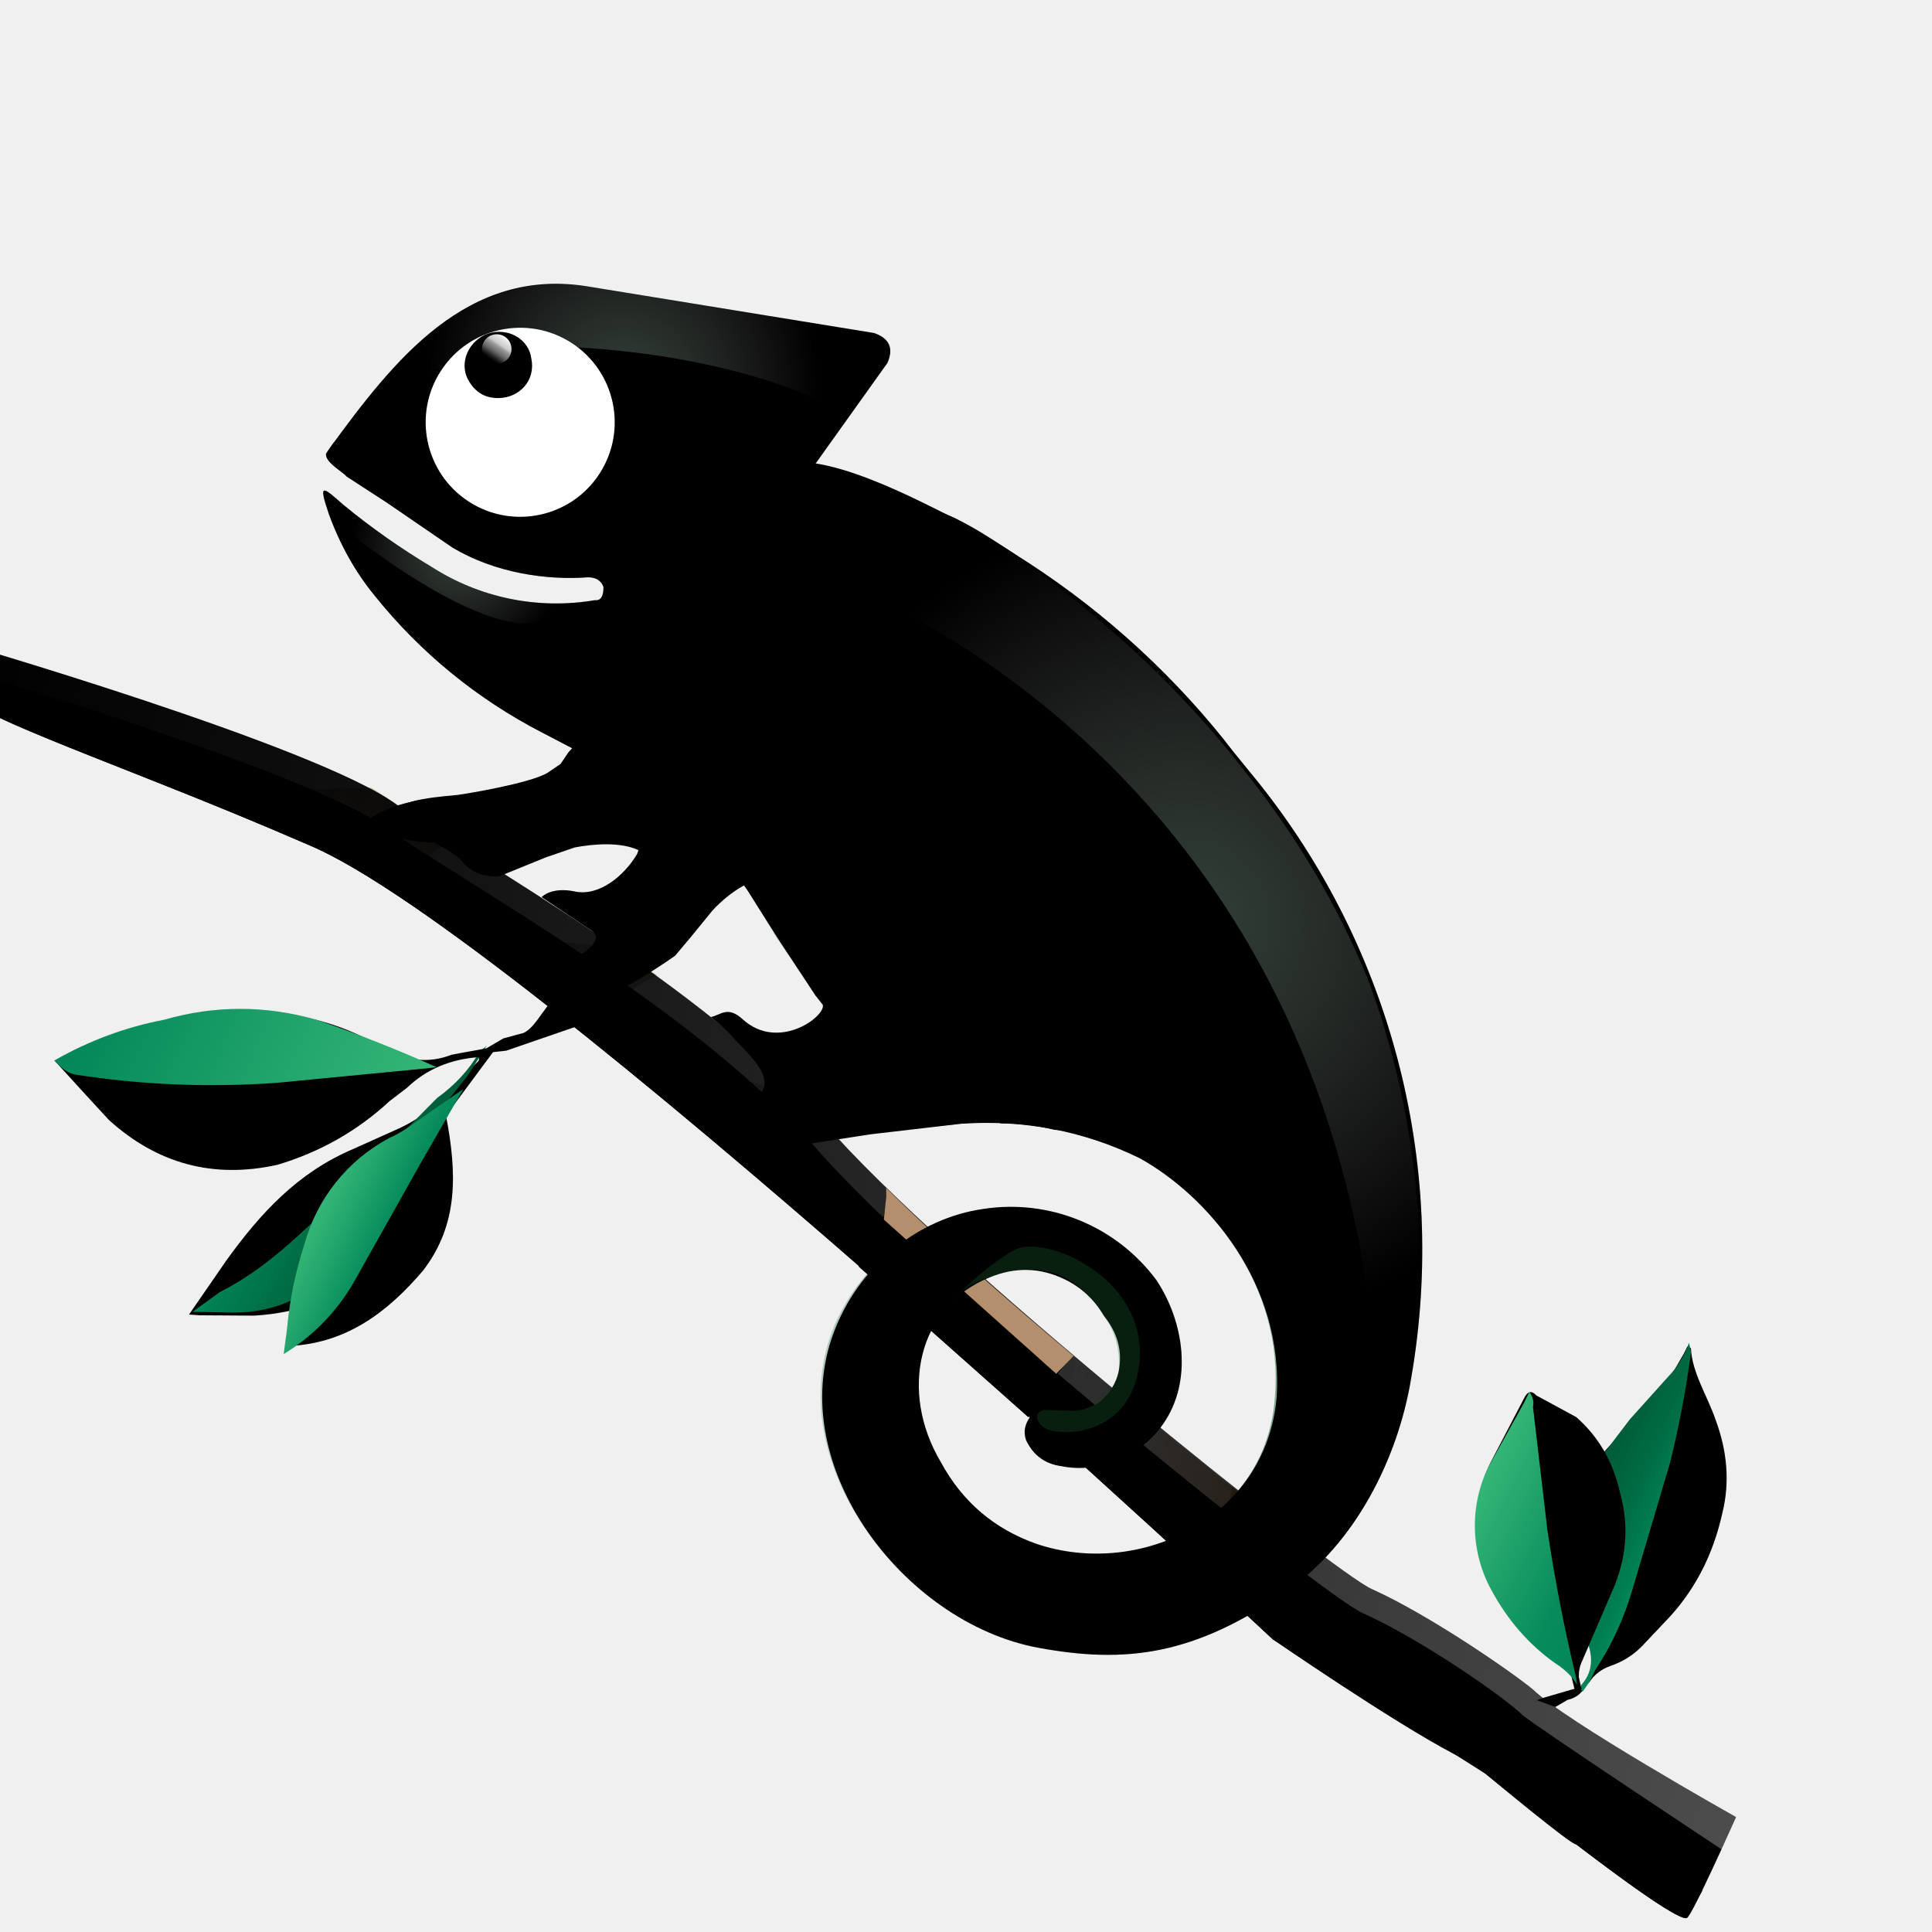
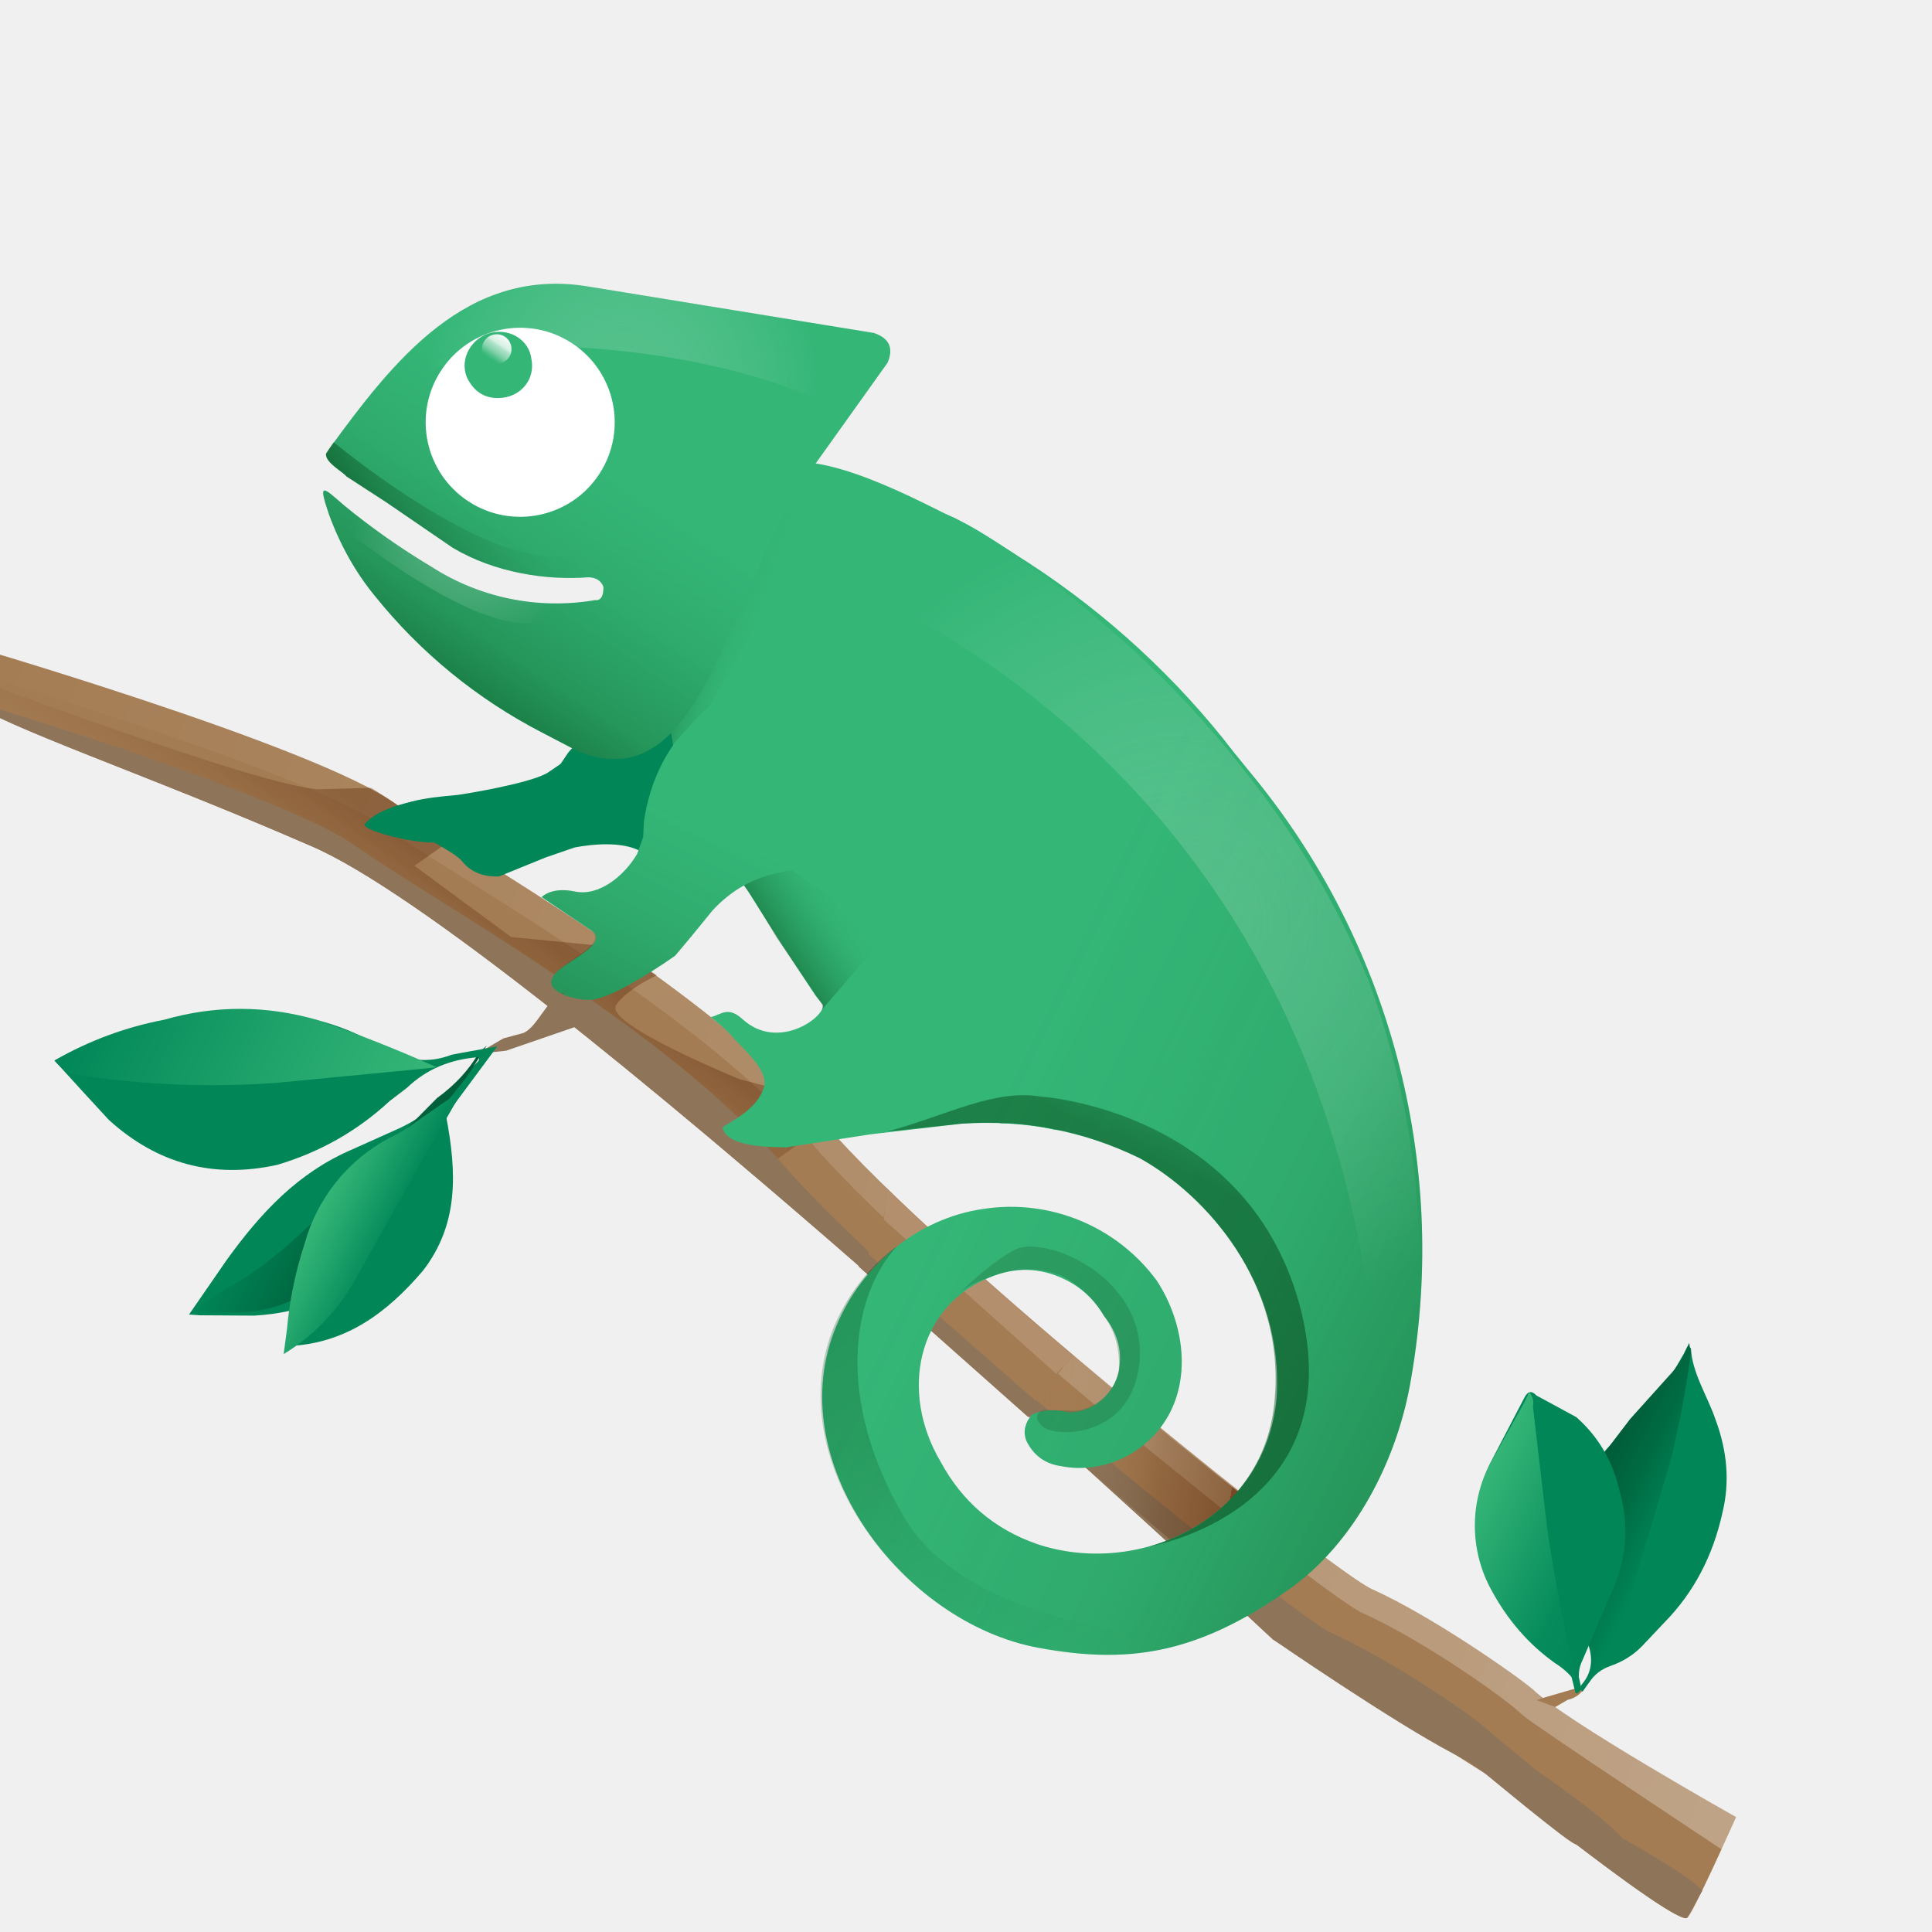
<svg xmlns="http://www.w3.org/2000/svg" width="800" height="800" viewBox="0 0 800 800">
  <svg width="848" height="848" x="-64" aria-hidden="true" class="curious-geeko spot-illustration" preserveAspectRatio="xMaxYMid meet" viewBox="-20 -15 1040 631.6">
    <defs>
      <linearGradient id="linear-gradient" x1="1057.3" x2="1103.8" y1="672.1" y2="672.1" gradientTransform="translate(-124 -300)" gradientUnits="userSpaceOnUse">
        <stop id="stop1" offset="0" stop-color="#005a37" />
        <stop id="stop2" offset=".5" stop-color="#006c44" />
        <stop id="stop3" offset="1" stop-color="#008658" />
      </linearGradient>
      <linearGradient id="linear-gradient-2" x1="1098.1" x2="1008.8" y1="700.5" y2="700.5" gradientTransform="translate(-124 -300)" gradientUnits="userSpaceOnUse">
        <stop id="stop4" offset="0" stop-color="#008658" />
        <stop id="stop5" offset=".3" stop-color="#068c5c" />
        <stop id="stop6" offset=".6" stop-color="#1a9d67" />
        <stop id="stop7" offset="1" stop-color="#35b677" />
      </linearGradient>
      <linearGradient id="linear-gradient-3" x1="-59.6" x2="993" y1="175" y2="175" gradientTransform="rotate(-7 2626 -317)" gradientUnits="userSpaceOnUse">
        <stop id="stop8" offset="0" stop-color="#fff" stop-opacity="0" />
        <stop id="stop9" offset=".7" stop-color="#fff" stop-opacity=".2" />
        <stop id="stop10" offset="1" stop-color="#fff" stop-opacity=".3" />
      </linearGradient>
      <linearGradient id="linear-gradient-4" x1="13.9" x2="61.1" y1="-1009.7" y2="-1091.5" gradientTransform="rotate(-20 4226 -971)" gradientUnits="userSpaceOnUse">
        <stop id="stop11" offset="0" stop-color="#fff" stop-opacity="0" />
        <stop id="stop12" offset="1" stop-color="#a87c4f" />
      </linearGradient>
      <linearGradient id="linear-gradient-5" x1="345.3" x2="524.2" y1="-879.3" y2="-879.3" gradientTransform="rotate(-18 3800 -950)" gradientUnits="userSpaceOnUse">
        <stop id="stop13" offset="0" stop-color="#fff" stop-opacity="0" />
        <stop id="stop14" offset=".1" stop-color="#fcfbfa" stop-opacity="0" />
        <stop id="stop15" offset=".3" stop-color="#f6f2ee" stop-opacity=".1" />
        <stop id="stop16" offset=".4" stop-color="#ece3d9" stop-opacity=".2" />
        <stop id="stop17" offset=".5" stop-color="#decdbc" stop-opacity=".4" />
        <stop id="stop18" offset=".6" stop-color="#cbb197" stop-opacity=".6" />
        <stop id="stop19" offset=".8" stop-color="#b5906a" stop-opacity=".8" />
        <stop id="stop20" offset=".8" stop-color="#a87c4f" />
      </linearGradient>
      <linearGradient id="linear-gradient-6" x1="444.8" x2="961.5" y1="618.5" y2="618.5" gradientTransform="translate(-124 -300)" gradientUnits="userSpaceOnUse">
        <stop id="stop21" offset="0" stop-color="#1b6936" stop-opacity="0" />
        <stop id="stop22" offset=".5" stop-color="#1a6835" stop-opacity="0" />
        <stop id="stop23" offset=".8" stop-color="#1a6835" stop-opacity=".1" />
        <stop id="stop24" offset=".9" stop-color="#196835" stop-opacity=".2" />
        <stop id="stop25" offset="1" stop-color="#196835" stop-opacity=".3" />
      </linearGradient>
      <linearGradient id="linear-gradient-7" x1="-251.2" x2="-.9" y1="676.5" y2="676.5" gradientTransform="rotate(31 214 1915)scale(-1 1)" gradientUnits="userSpaceOnUse">
        <stop id="stop28" offset="0" stop-color="#fff" stop-opacity="0" />
        <stop id="stop29" offset=".2" stop-color="#c0d6c8" stop-opacity=".1" />
        <stop id="stop30" offset=".7" stop-color="#45855c" stop-opacity=".3" />
        <stop id="stop31" offset="1" stop-color="#196835" stop-opacity=".3" />
      </linearGradient>
      <linearGradient id="linear-gradient-8" x1="-84.6" x2="-84.6" y1="558.3" y2="631.6" gradientTransform="translate(-124 -300)" href="#linear-gradient-7" />
      <linearGradient id="linear-gradient-9" x1="170.9" x2="170" y1="565.5" y2="610.5" gradientTransform="rotate(31 214 1915)scale(-1 1)" gradientUnits="userSpaceOnUse">
        <stop id="stop32" offset="0" stop-color="#fff" stop-opacity="0" />
        <stop id="stop33" offset=".6" stop-color="#639976" stop-opacity=".3" />
        <stop id="stop34" offset="1" stop-color="#196835" stop-opacity=".5" />
      </linearGradient>
      <linearGradient id="linear-gradient-10" x1="-78.6" x2="-78.6" y1="477.7" y2="615.1" gradientTransform="translate(-124 -300)" href="#linear-gradient-9" />
      <linearGradient id="linear-gradient-11" x1="10137.6" x2="10196.4" y1="-1581.3" y2="-1588.7" gradientTransform="rotate(164 5358 198)scale(1 -1)" gradientUnits="userSpaceOnUse">
        <stop id="stop35" offset="0" stop-color="#fff" stop-opacity="0" />
        <stop id="stop36" offset=".2" stop-color="#f5f8f6" stop-opacity="0" />
        <stop id="stop37" offset=".4" stop-color="#d8e6dd" stop-opacity=".2" />
        <stop id="stop38" offset=".6" stop-color="#a9c7b4" stop-opacity=".4" />
        <stop id="stop39" offset=".8" stop-color="#689b7a" stop-opacity=".7" />
        <stop id="stop40" offset="1" stop-color="#196835" />
      </linearGradient>
      <linearGradient id="linear-gradient-12" x1="382.7" x2="459.1" y1="806.5" y2="806.5" gradientTransform="translate(-124 -300)" gradientUnits="userSpaceOnUse">
        <stop id="stop41" offset="0" stop-color="#008658" />
        <stop id="stop42" offset=".5" stop-color="#006c44" />
        <stop id="stop43" offset="1" stop-color="#005a37" />
      </linearGradient>
      <linearGradient id="linear-gradient-13" x1="264.1" x2="439.4" y1="775.9" y2="775.9" gradientUnits="userSpaceOnUse">
        <stop id="stop44" offset="0" stop-color="#008658" />
        <stop id="stop45" offset=".6" stop-color="#22a56c" />
        <stop id="stop46" offset="1" stop-color="#35b677" />
      </linearGradient>
      <linearGradient id="linear-gradient-14" x1="457.1" x2="417.6" y1="818.4" y2="818.4" gradientTransform="translate(-124 -300)" href="#linear-gradient-13" />
      <linearGradient id="linear-gradient-16" x1="518" x2="518" y1="492.3" y2="672.3" gradientTransform="translate(-124 -300)" gradientUnits="userSpaceOnUse">
        <stop id="stop51" offset="0" stop-color="#1b6936" stop-opacity="0" />
        <stop id="stop52" offset=".4" stop-color="#1a6835" stop-opacity="0" />
        <stop id="stop53" offset=".7" stop-color="#1a6835" stop-opacity=".1" />
        <stop id="stop54" offset="1" stop-color="#196835" stop-opacity=".3" />
      </linearGradient>
      <linearGradient id="linear-gradient-17" x1="-8.1" x2="-8.1" y1="134.1" y2="400" gradientTransform="rotate(-179 118 -69)scale(1 -1)" gradientUnits="userSpaceOnUse">
        <stop id="stop55" offset="0" stop-color="#0d6b37" stop-opacity="0" />
        <stop id="stop56" offset=".5" stop-color="#0c6a36" stop-opacity="0" />
        <stop id="stop57" offset=".7" stop-color="#0c6a36" stop-opacity=".1" />
        <stop id="stop58" offset=".8" stop-color="#0c6a36" stop-opacity=".2" />
        <stop id="stop59" offset=".9" stop-color="#0b6a36" stop-opacity=".3" />
        <stop id="stop60" offset="1" stop-color="#0b6a36" stop-opacity=".5" />
      </linearGradient>
      <linearGradient id="linear-gradient-18" x1="2161.3" x2="2161.3" y1="-3069.5" y2="-3054.5" gradientTransform="matrix(1 .02 .02 -1 -1793 -2678)" gradientUnits="userSpaceOnUse">
        <stop id="stop65" offset="0" stop-color="#fff" stop-opacity="0" />
        <stop id="stop66" offset=".1" stop-color="#fff" stop-opacity=".1" />
        <stop id="stop67" offset=".3" stop-color="#fff" stop-opacity=".4" />
        <stop id="stop68" offset=".5" stop-color="#fff" stop-opacity=".6" />
        <stop id="stop69" offset=".6" stop-color="#fff" stop-opacity=".8" />
        <stop id="stop70" offset=".8" stop-color="#fff" stop-opacity=".9" />
        <stop id="stop71" offset=".9" stop-color="#fff" stop-opacity="1" />
        <stop id="stop72" offset="1" stop-color="#fff" />
      </linearGradient>
      <linearGradient id="linear-gradient-19" x1="1.7" x2="52.5" y1="285.4" y2="373.4" gradientTransform="rotate(-179 118 -69)scale(1 -1)" gradientUnits="userSpaceOnUse">
        <stop id="stop73" offset="0" stop-color="#fff" stop-opacity="0" />
        <stop id="stop74" offset="1" stop-color="#196835" stop-opacity=".5" />
      </linearGradient>
      <linearGradient id="linearGradient115" x1="-251.2" x2="-.9" y1="676.5" y2="676.5" gradientTransform="rotate(31 692 1543)scale(-1 1)" gradientUnits="userSpaceOnUse" href="#linear-gradient-7" />
      <linearGradient id="linearGradient116" x1="170.9" x2="170" y1="565.5" y2="610.5" gradientTransform="rotate(31 692 1543)scale(-1 1)" gradientUnits="userSpaceOnUse" href="#linear-gradient-9" />
      <linearGradient id="linearGradient117" x1="264.1" x2="439.4" y1="775.9" y2="775.9" gradientTransform="translate(-124 -300)" gradientUnits="userSpaceOnUse" href="#linear-gradient-13" />
      <linearGradient id="linearGradient119" x1="2161.3" x2="2161.3" y1="-3069.5" y2="-3054.5" gradientTransform="matrix(1 .02 .02 -1 -1919 -2990)" gradientUnits="userSpaceOnUse" href="#linear-gradient-18" />
      <radialGradient id="radial-gradient" cx="56" cy="427.5" r="209" fx="56" fy="427.5" gradientTransform="rotate(31 214 1915)scale(-1 1)" gradientUnits="userSpaceOnUse">
        <stop id="stop26" offset="0" stop-color="#a7d8bb" />
        <stop id="stop27" offset="1" stop-color="#fff" stop-opacity="0" />
      </radialGradient>
      <radialGradient id="radial-gradient-2" cx="-75.5" cy="583.8" r="62.8" fx="-75.5" fy="583.8" gradientTransform="translate(-124 -300)" href="#radial-gradient" />
      <radialGradient id="radial-gradient-3" cx="-.4" cy="228.8" r="99.8" fx="-.4" fy="228.8" gradientTransform="rotate(-179 118 -69)scale(1 -1)" href="#radial-gradient" />
      <radialGradient id="radial-gradient-5" cx="21.5" cy="345.7" r="54.8" fx="21.5" fy="345.7" gradientTransform="rotate(-179 118 -69)scale(1 -1)" href="#radial-gradient" />
      <radialGradient id="radialGradient115" cx="56" cy="427.5" r="209" fx="56" fy="427.5" gradientTransform="rotate(31 692 1543)scale(-1 1)" gradientUnits="userSpaceOnUse" href="#radial-gradient" />
      <clipPath id="clipPath120" clipPathUnits="userSpaceOnUse">
        <circle id="circle121" cx="181.7" cy="442" r="50" fill="#fff" />
      </clipPath>
+       <style id="style1">.cls-5{fill:#8e755a}.cls-23{fill:#008657}.cls-24{fill:#34b677}.cls-29{fill:#a47c53}</style>
    </defs>
    <g transform="rotate(26 539 301)">
      <g class="gc-branch">
        <path id="path80" d="M0 347s190-33 239-24c48 8 182 14 266 50 83 36 334 92 354 91 33-1 84 7 96 10 20 7 121 13 121 13s2 56 0 57c-4 6-124-21-124-21l-127-14S325 355 209 361c-115 5-196 19-203 4l-6-16z" class="cls-29" style="isolation:isolate" />
        <path id="path81" fill="url(#linear-gradient-3)" d="M240 336c49 8 183 14 266 50 84 36 334 92 354 91 34-1 84 7 96 11 7 2 121 17 121 17l-1-18s-108-7-121-13c-12-3-63-11-96-10-20 1-271-55-354-91-84-36-218-42-266-50-49-9-239 24-239 24v2l4 10c24-4 191-31 236-23" />
        <path id="path82" fill="url(#linear-gradient-4)" d="m5 361 1 4c7 15 88 1 203-4 78-4 201 32 276 52l21-39-1-1-18-7-30 6s-73 5-73-6c1-8 8-18 12-23l-24-4-51 19-60-11 11-20-48-6-23 12C177 345 5 361 5 361" style="mix-blend-mode:multiply;opacity:.5;isolation:isolate" />
        <path id="path84" d="M945 503c-12-4-62-11-96-10-20 0-270-56-354-92-83-36-217-42-266-50-37-6-157 11-211 20 27 4 98-6 191-10 116-6 616 148 616 148s73 11 108 12c11 0 13 1 19 2 0 0 57 14 57 12 1 0 61 13 67 9l1-16c-9-4-47-6-48-6-14-6-55-12-55-12z" class="cls-5" />
        <path id="path85" fill="url(#linear-gradient-5)" d="M601 447q7 1 40 9l136 36 16-39c-83-18-118-28-176-43z" style="mix-blend-mode:multiply;isolation:isolate" />
        <path id="path96" d="M664 462c-2-10 3-22 5-32l2-6c-44-11-88-23-123-35l2 4q8 19 3 38z" class="cls-29" style="isolation:isolate" />
        <path id="path97" fill="#b38f6d" d="m669 430 2-6c-44-11-88-23-123-35l2 4 4 11 113 32z" style="isolation:isolate" />
        <path id="path98" d="m664 453-110-30-1 8 111 31z" class="cls-5" style="isolation:isolate" />
      </g>
      <g id="gc-leaves-2">
        <path id="path74" d="m969 477 4-6q5-4 5-10l-5 4-11 10-3 3z" class="cls-29" style="isolation:isolate" />
        <path id="path75" d="M951 283c6 11 18 18 27 27q19 18 24 41 8 33-2 63l-5 16q-3 9-10 16-5 5-6 12l-3 6 2-11q0-4-2-7a168 168 0 0 1-42-80q-2-12 3-24l11-41 1-14v-4z" class="cls-23" style="isolation:isolate" />
        <path id="path76" fill="url(#linear-gradient)" d="M976 463v-2q3-11-6-20l-18-22q-20-29-18-65l5-25 8-28q3-9 2-20l3 4q9 27 15 55l11 66q4 23 1 45v7l-1 6z" style="isolation:isolate" />
        <path id="path77" d="m975 466-5-6q-3-4-7-5l-39-11q-16-11-28-27-11-17-11-37l1-37q0-6 5-4l23 1q22 6 37 25 16 18 18 43l2 42q0 4 2 8l4 5-1 3z" class="cls-23" style="isolation:isolate" />
        <path id="path78" fill="url(#linear-gradient-2)" d="M974 462q-6-4-15-5-24-4-45-19a68 68 0 0 1-29-56l2-37v-6q4 2 5 6l34 53q22 32 46 61z" style="isolation:isolate" />
      </g>
      <path id="path79" d="M360 290c-10 0-22 7-30 13l-11 11-17 19q-11 6-21 1c-9-3-32-1-39-7-7-5 20-20 23-22s30-21 36-30l4-7 1-7c3-11 11-33 33-45 30-17 65 25 64 51-1 24-25 23-30 23z" class="cls-23" style="isolation:isolate" />
      <path id="path83" d="m331 206-5-3c-34-26-23-91 13-121 20-18 85-13 91-14q18 1 35 3a424 424 0 0 1 137 38c29 14 104 55 100 120-2 51-57 82-90 96q-14 3-26 9c-56 4-86-4-113-17l-27-16-18-11-8-5q-48-30-68-51z" class="cls-24" style="isolation:isolate" />
      <path id="path86" d="M392 275c22 4 28 10 51 24l35 20c5 4-9 32-33 25-10-3-11 3-15 6-1 0 10 2 16 5 11 4 24 8 24 17 1 12-10 24-10 26 7 9 32-5 33-5l36-25 39-25q42-24 89-24c39 2 94 25 116 79 22 58-23 113-77 120q-34 4-62-16c-35-23-45-66-19-95q14-16 35-16 14 0 26 8 15 7 19 22c3 12-3 25-14 30q-10 2-16 9-2 8 3 13 10 8 22 4c19-5 34-22 37-42 4-26-13-51-35-64a92 92 0 0 0-95 6c-28 19-43 53-41 86 4 74 96 121 164 102 43-12 73-31 101-82 20-36 21-84 9-124a380 380 0 0 0-209-241 541 541 0 0 0-156-47c-16-2-36-5-51-1-51 9-119 87-83 136 4 3 16 18 22 28 5 7 7 24 10 23 0 0 17 16 29 18" class="cls-24" style="isolation:isolate" />
      <path id="path87" fill="url(#linear-gradient-6)" d="M392 275c22 4 28 10 51 24l35 20c5 4-9 32-33 25-10-3-11 3-15 6-1 0 10 2 16 5 11 4 24 8 24 17 1 12-10 24-10 26 7 9 32-5 33-5l36-25 39-25q42-24 89-24c39 2 94 25 116 79 22 58-23 113-77 120q-34 4-62-16c-35-23-45-66-19-95q14-16 35-16 14 0 26 8 15 7 19 22c3 12-3 25-14 30q-10 2-16 9-2 8 3 13 10 8 22 4c19-5 34-22 37-42 4-26-13-51-35-64a92 92 0 0 0-95 6c-28 19-43 53-41 86 4 74 96 121 164 102 43-12 73-31 101-82 20-36 21-84 9-124a380 380 0 0 0-209-241 541 541 0 0 0-156-47c-16-2-36-5-51-1-51 9-119 87-83 136 4 3 16 18 22 28 5 7 7 24 10 23 0 0 17 16 29 18" style="mix-blend-mode:multiply;isolation:isolate" />
      <path id="path88" fill="url(#radialGradient115)" d="M413 69s35 1 51 3q27 3 53 10 53 13 102 37 57 27 103 68c49 47 89 108 107 173q7 25 8 49C676 79 375 124 375 124l-5-54z" opacity=".3" style="isolation:isolate" />
      <path id="path89" fill="url(#linearGradient115)" d="M629 535c56 38 158-8 161-9q-30 28-70 39c-68 19-161-28-165-102q-1-27 11-50c-10 33 6 84 63 122" style="mix-blend-mode:multiply;isolation:isolate" />
      <path id="path90" fill="url(#linear-gradient-8)" d="M702 411c15 38-22 55-30 52s-3-8-2-8l11-5c11-4 17-18 14-29q-6-15-19-22-12-8-27-9-20 1-34 17-9 8-12 19s8-25 18-38c11-13 65-16 81 23" style="isolation:isolate" />
      <path id="path91" fill="url(#radial-gradient-2)" d="M595 376c27-19 66-22 95-6 22 13 39 38 35 64q-2 15-13 27c0-1 17-56-23-80-41-24-100 1-120 21q11-15 26-26" opacity=".3" style="isolation:isolate" />
      <path id="path92" fill="url(#linearGradient116)" d="m490 280-11 42q0-2-2-3l-35-20c-23-15-29-20-51-24 13-4 34-12 43-10l20 3z" style="mix-blend-mode:multiply;isolation:isolate" />
      <path id="path93" d="M429 269q-16 12-22 32l-4 17-3 12s-20 37-31 40c-7 3-21 5-20-3-1-7 21-29 6-30l-29-4s2-7 14-10 19-18 20-31l-1-9-3-7c-4-12-10-39 4-64 20-35 81-17 98 8 14 23-11 38-16 40l-1 1q-6 3-12 8" class="cls-24" style="isolation:isolate" />
      <path id="path94" fill="url(#linear-gradient-10)" d="M598 313s99-41 167 40c67 81-17 141-17 141 26-23 39-59 24-96-21-54-76-77-115-79q-48 0-89 24l-32 20c24-21 39-43 62-50" style="mix-blend-mode:multiply;isolation:isolate" />
      <path id="path95" fill="url(#linear-gradient-11)" d="M338 83c5-3 8-9 32-13l-10 140q-1-1-8 24-6-7-9-13c-18-36-12-76-24-87q-1-43 19-51" style="mix-blend-mode:multiply;isolation:isolate" />
      <path id="path99" d="m334 415 6-9 8-7c5-6 3-20 9-27l15 11-28 28-8 5z" class="cls-5" style="isolation:isolate" />
      <g id="gc-leaves-1">
        <path id="path100" d="m335 418-8 23q-4 17-16 31l-15 18c-20 23-28 50-33 79l-5 33 5-2 25-12q16-9 28-22c14-16 21-62 8-79-5-6-2-13-1-19l14-49z" class="cls-23" style="isolation:isolate" />
        <path id="path101" fill="url(#linear-gradient-12)" d="m259 600 15-7q35-15 43-54l12-81 5-45-2 5q-1 15-9 30l-23 68c-9 24-17 48-33 69z" style="isolation:isolate" />
        <path id="path102" d="m331 454 8-43-15 11-4 3q-13 14-34 12-52-4-92 32l-43 38-11 9q20 8 38 15 48 14 87-17 25-23 37-54l5-10q7-19 26-30l1 2-8 36q-1 3-4 6a72 72 0 0 0-21 69l8 47v15c27-14 39-38 46-65 6-29-6-52-24-76" class="cls-23" style="isolation:isolate" />
        <path id="path103" fill="url(#linearGradient117)" d="M316 434q-32 1-65 5-40 7-70 34-24 18-41 43 7 3 12 2 49-15 94-41l62-38z" style="isolation:isolate" />
        <path id="path104" fill="url(#linear-gradient-14)" d="m333 438-14 25q-4 8-9 14a87 87 0 0 0-15 67q3 22 11 43l4 12q14-22 16-48l4-69z" style="isolation:isolate" />
      </g>
      <path id="path106" d="M250 315s-18 12-21 24c-1 4 36-3 43-12" class="cls-23" style="isolation:isolate" />
      <path id="path107" fill="url(#linear-gradient-16)" d="M429 269q-16 12-22 32l-4 17-3 12s-20 37-31 40c-7 3-21 5-20-3-1-7 20-29 6-30l-29-4s2-7 14-10 19-18 20-31l-1-9-3-7c-4-12-10-39 4-64 20-35 81-17 98 8 14 23-11 38-16 40l-1 1q-6 2-12 8" style="mix-blend-mode:multiply;isolation:isolate" />
      <g class="gc-head" transform="rotate(7 335 215)">
        <path id="path108" d="M148 221q27 3 54 2a117 117 0 0 0 79-31q4-2 0-8-4-3-9 0c-17 13-41 24-66 25l-41-1h-24c-3-1-13 0-15-4v-3c3-55 8-116 66-141L326 1q12-3 14 9l-3 68c-2 76 46 169-21 183l-21 2a264 264 0 0 1-109-12q-22-7-42-22c-14-11-10-10 4-8" class="cls-24" style="isolation:isolate" />
        <path id="path109" fill="url(#linear-gradient-17)" d="M148 221q27 3 54 2a117 117 0 0 0 79-31q4-2 0-8-4-3-9 0c-17 13-41 24-66 25l-41-1h-24c-3-1-13 0-15-4v-3c3-55 8-116 66-141L326 1q12-3 14 9l-3 68c-2 76 46 169-21 183l-21 2a264 264 0 0 1-109-12q-22-7-42-22c-14-11-10-10 4-8" style="mix-blend-mode:multiply;isolation:isolate" />
        <path id="path110" fill="url(#radial-gradient-3)" d="M127 185c3-50 13-102 65-125L326 1q12-3 14 9l-1 33c-45 2-104 26-150 55-37 22-43 47-62 87" opacity=".3" style="isolation:isolate" />
        <path id="path113" fill="url(#linear-gradient-19)" d="M249 186c34-21 34 1 34 1l-2-3q-4-3-9 0c-17 13-41 24-66 25l-41-1h-24c-3-1-13 0-15-4v-7c19 2 92 8 123-11" style="mix-blend-mode:multiply;isolation:isolate" />
        <path id="path114" fill="url(#radial-gradient-5)" d="M148 221q27 3 54 2a117 117 0 0 0 79-31l2-5s7 14-25 34c-25 16-88 12-112 9l-2-1c-14-11-10-10 4-8" opacity=".3" style="isolation:isolate" />
        <g id="gc-eye">
          <circle id="path118" cx="200" cy="136.9" r="48" fill="#fff" />
          <g id="gc-pupil" transform="translate(-8.95 -4.4)">
            <path d="M174 137q10 6 19 0c9-6 11-18 3-26-6-7-17-7-24 0s-7 20 2 26" class="cls-24" />
            <circle id="gc-pupilshine" cx="178.7" cy="116.6" r="7.5" fill="url(#linearGradient119)" />
          </g>
          <path id="gc-eyelids" fill="none" stroke="#30ba78" stroke-width="0" d="M67 495h220M67 385h220" clip-path="url(#clipPath120)" transform="translate(18 -305)" />
        </g>
      </g>
    </g>
  </svg>
</svg>
